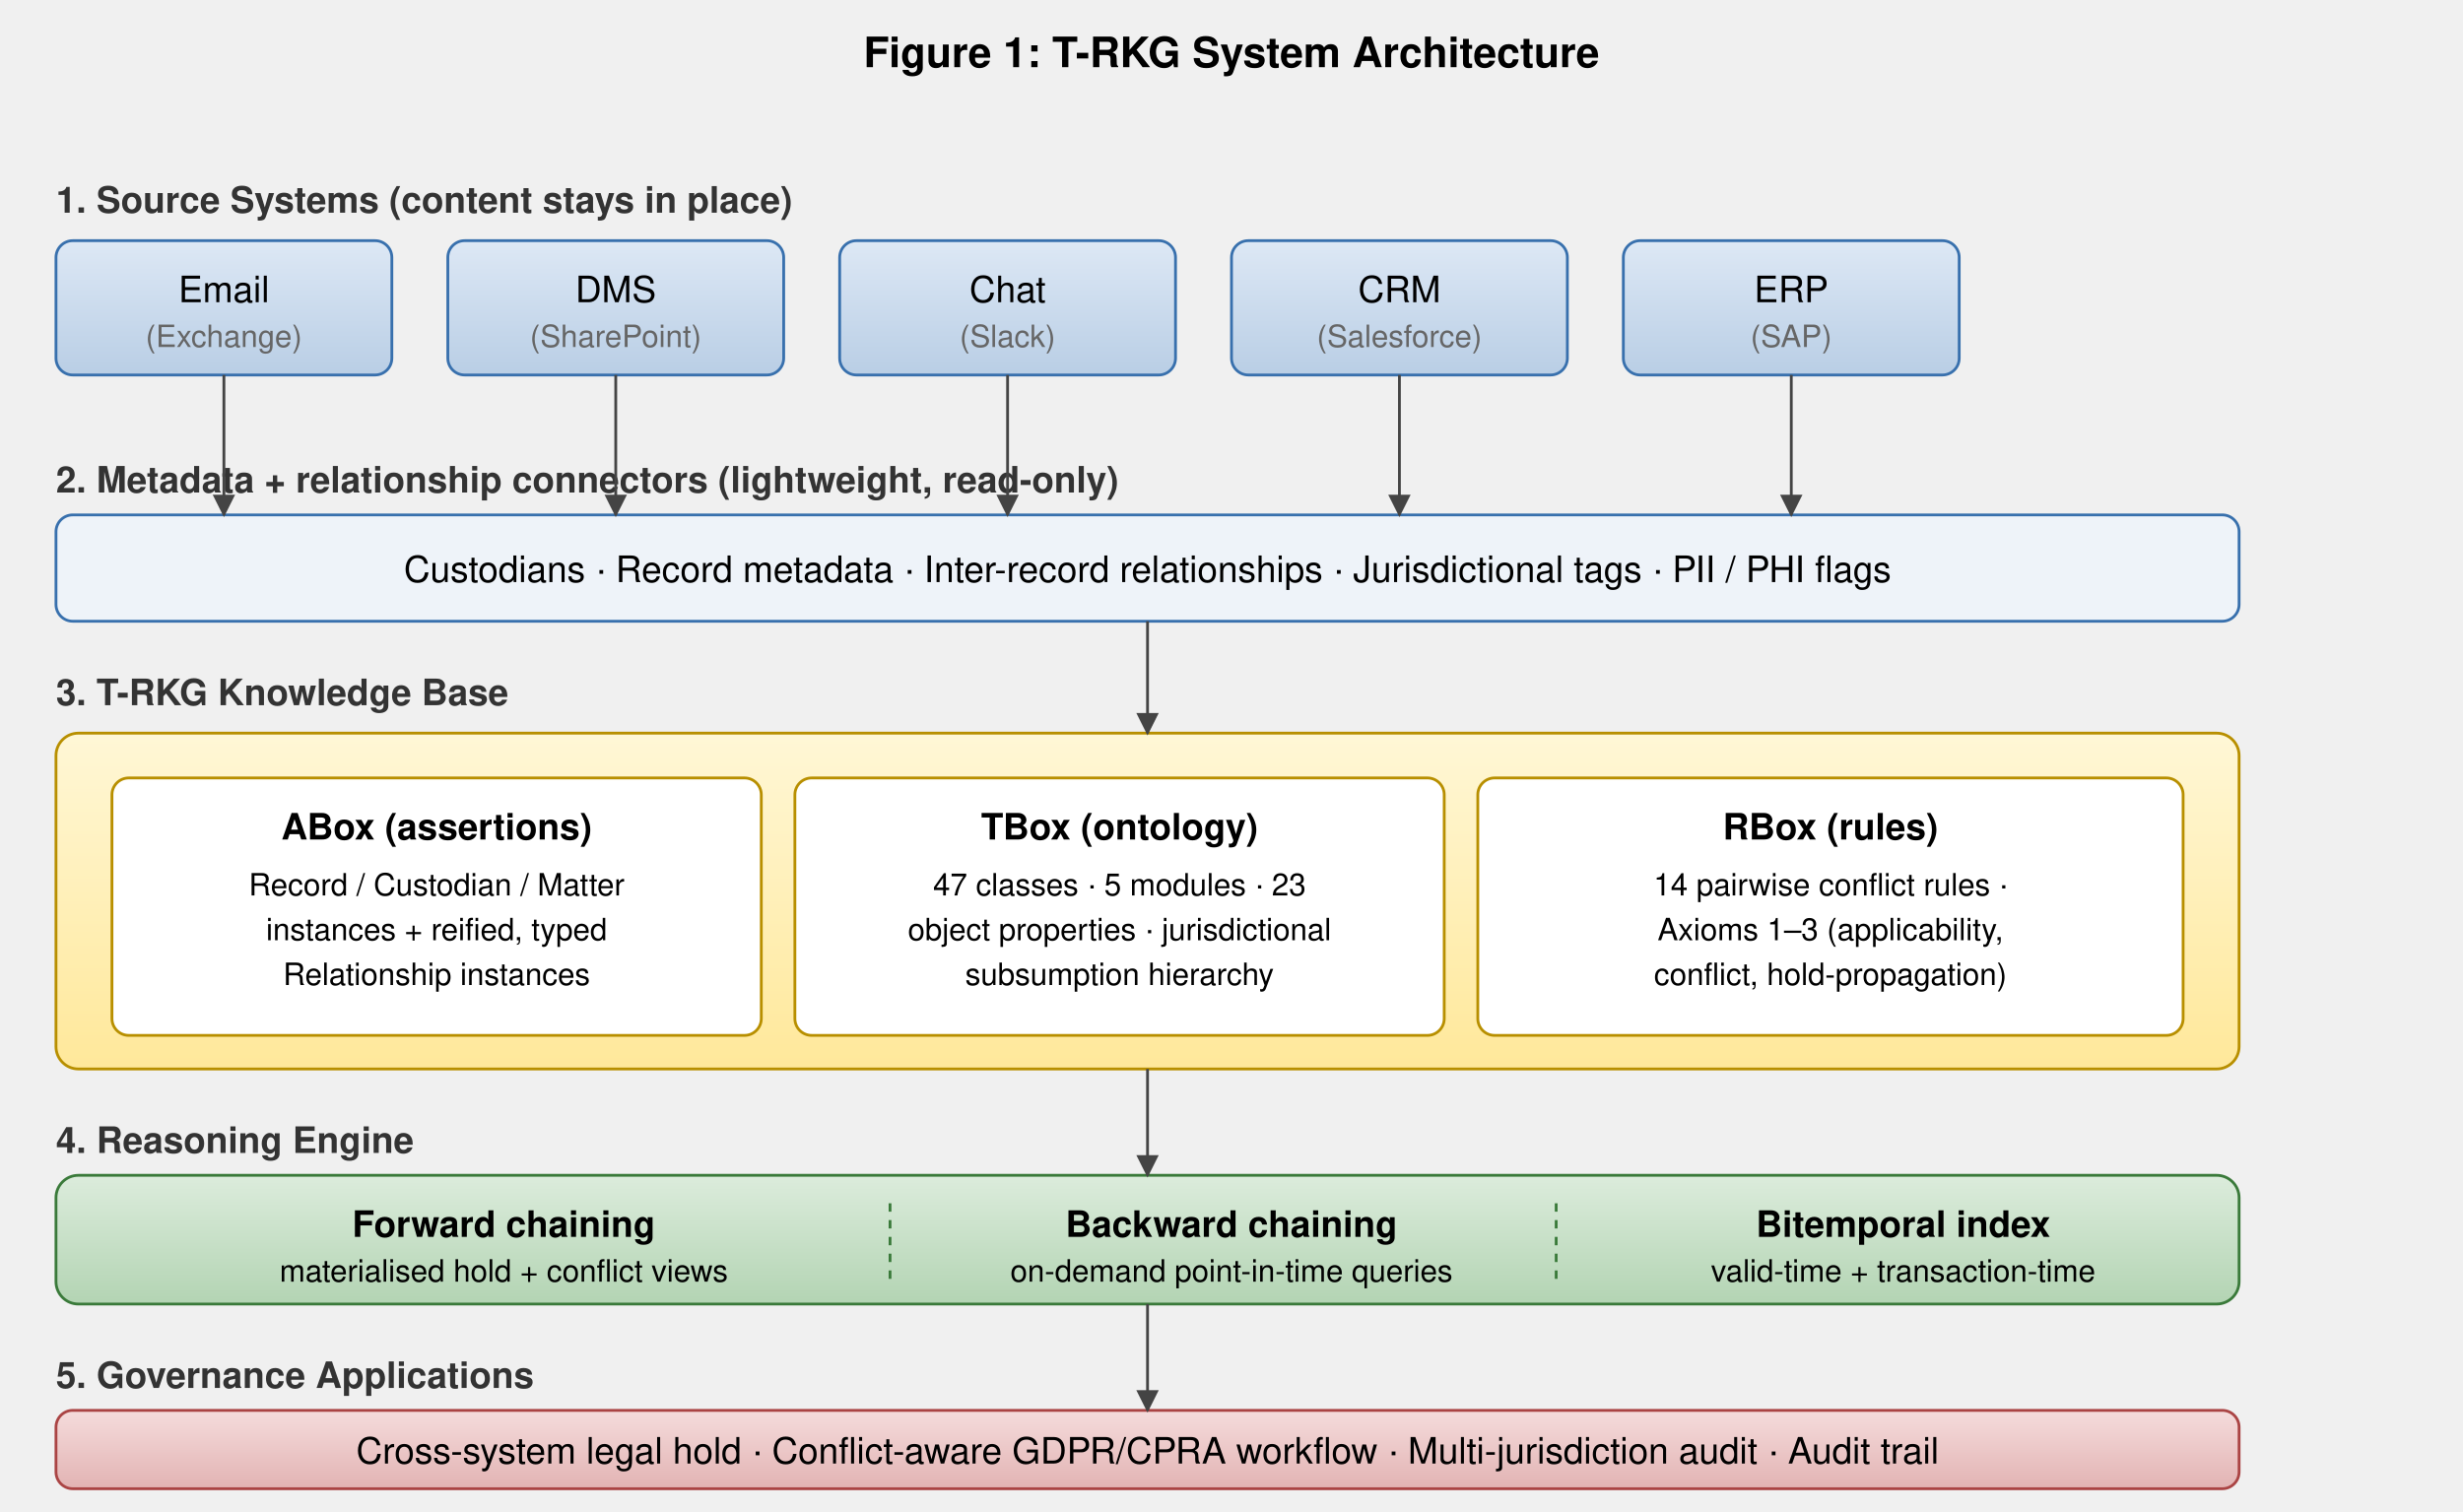
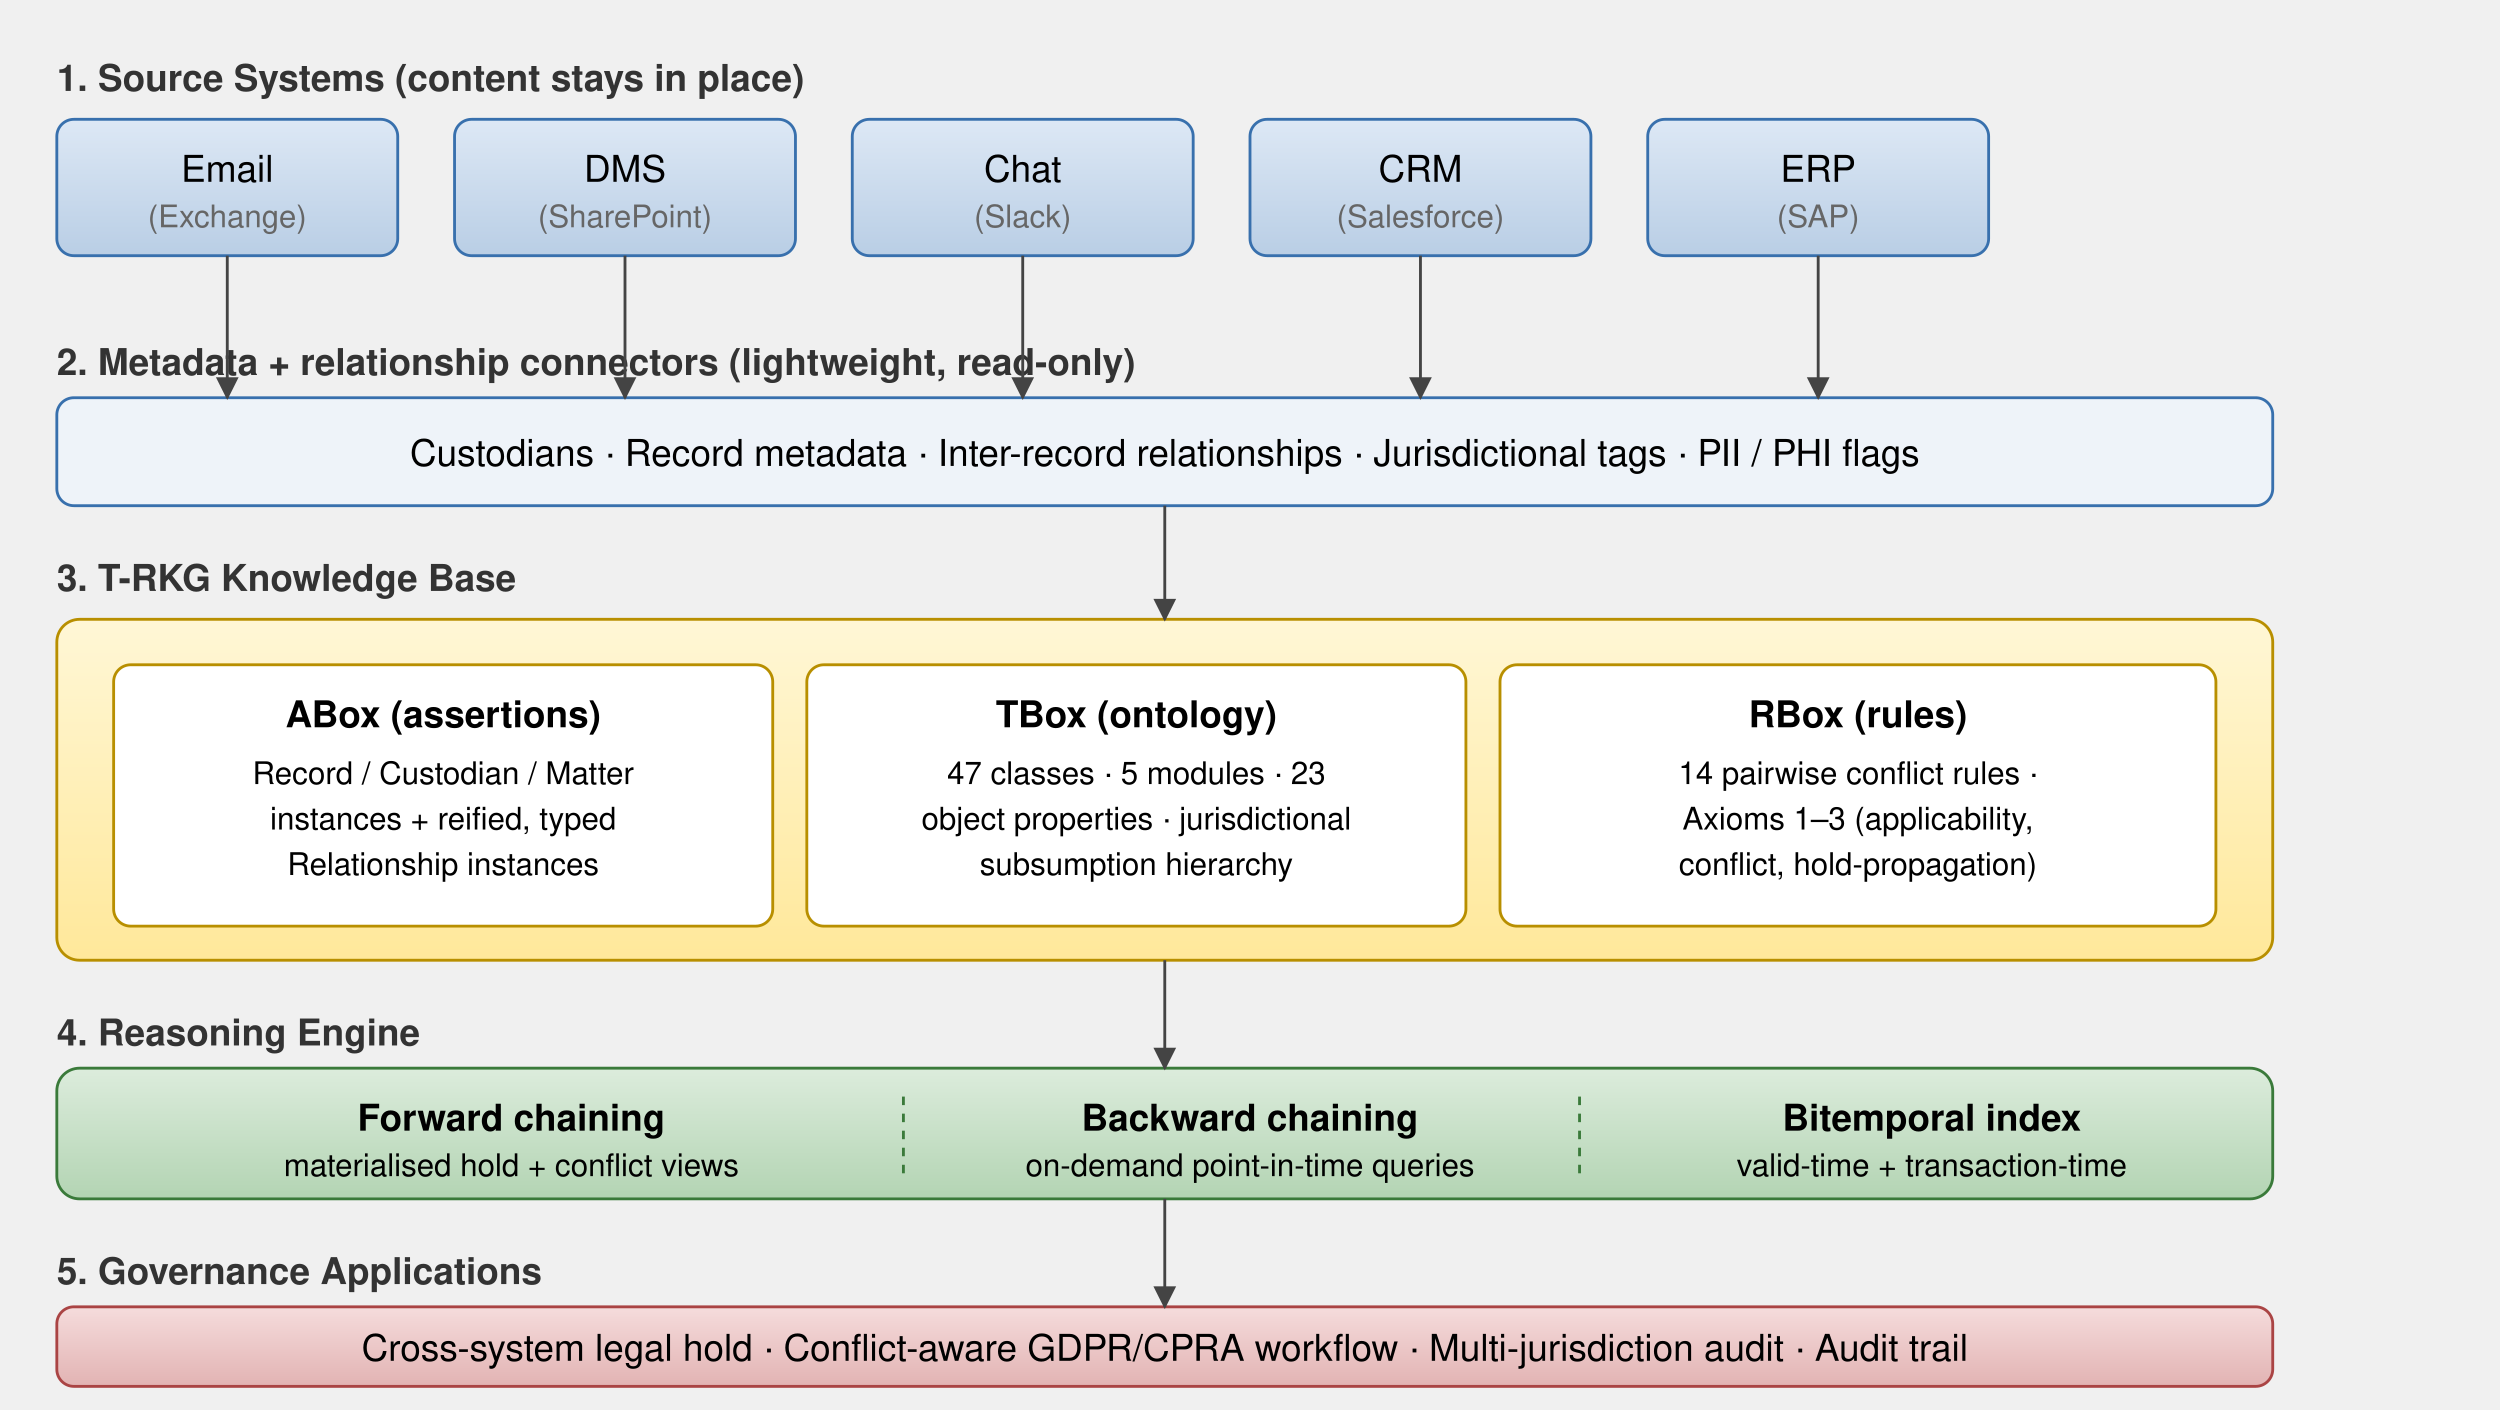
- <svg xmlns="http://www.w3.org/2000/svg" viewBox="0 0 880 540" font-family="Helvetica, Arial, sans-serif" font-size="13">
+ <svg xmlns="http://www.w3.org/2000/svg" viewBox="0 44 880 496" width="880" height="496" font-family="Helvetica, Arial, sans-serif" font-size="13">
  <defs>
    <marker id="arr" viewBox="0 0 10 10" refX="9" refY="5" markerWidth="8" markerHeight="8" orient="auto-start-reverse">
      <path d="M0,0 L10,5 L0,10 z" fill="#444" />
    </marker>
    <linearGradient id="lg-source" x1="0" y1="0" x2="0" y2="1">
      <stop offset="0%" stop-color="#dde8f5" />
      <stop offset="100%" stop-color="#b9cee5" />
    </linearGradient>
    <linearGradient id="lg-kb" x1="0" y1="0" x2="0" y2="1">
      <stop offset="0%" stop-color="#fff7d6" />
      <stop offset="100%" stop-color="#ffe89a" />
    </linearGradient>
    <linearGradient id="lg-reason" x1="0" y1="0" x2="0" y2="1">
      <stop offset="0%" stop-color="#dcecdc" />
      <stop offset="100%" stop-color="#b3d4b3" />
    </linearGradient>
    <linearGradient id="lg-app" x1="0" y1="0" x2="0" y2="1">
      <stop offset="0%" stop-color="#f5dcdc" />
      <stop offset="100%" stop-color="#e2b3b3" />
    </linearGradient>
  </defs>
-   <text x="440" y="24" text-anchor="middle" font-size="15" font-weight="bold">
-     Figure 1: T-RKG System Architecture
-   </text>
  <text x="20" y="76" font-weight="bold" fill="#333">1. Source Systems (content stays in place)</text>
  <g stroke="#3870ad" stroke-width="1">
    <rect x="20" y="86" width="120" height="48" rx="6" fill="url(#lg-source)" />
    <rect x="160" y="86" width="120" height="48" rx="6" fill="url(#lg-source)" />
    <rect x="300" y="86" width="120" height="48" rx="6" fill="url(#lg-source)" />
    <rect x="440" y="86" width="120" height="48" rx="6" fill="url(#lg-source)" />
    <rect x="580" y="86" width="120" height="48" rx="6" fill="url(#lg-source)" />
  </g>
  <g text-anchor="middle">
    <text x="80" y="108">Email</text>
    <text x="80" y="124" font-size="11" fill="#666">(Exchange)</text>
    <text x="220" y="108">DMS</text>
    <text x="220" y="124" font-size="11" fill="#666">(SharePoint)</text>
    <text x="360" y="108">Chat</text>
    <text x="360" y="124" font-size="11" fill="#666">(Slack)</text>
    <text x="500" y="108">CRM</text>
    <text x="500" y="124" font-size="11" fill="#666">(Salesforce)</text>
    <text x="640" y="108">ERP</text>
    <text x="640" y="124" font-size="11" fill="#666">(SAP)</text>
  </g>
  <text x="20" y="176" font-weight="bold" fill="#333">2. Metadata + relationship connectors (lightweight, read-only)</text>
  <rect x="20" y="184" width="780" height="38" rx="6" fill="#eef3f9" stroke="#3870ad" />
  <text x="410" y="208" text-anchor="middle">
    Custodians · Record metadata · Inter-record relationships · Jurisdictional tags · PII / PHI flags
  </text>
  <line x1="80" y1="134" x2="80" y2="184" stroke="#444" marker-end="url(#arr)" />
  <line x1="220" y1="134" x2="220" y2="184" stroke="#444" marker-end="url(#arr)" />
  <line x1="360" y1="134" x2="360" y2="184" stroke="#444" marker-end="url(#arr)" />
  <line x1="500" y1="134" x2="500" y2="184" stroke="#444" marker-end="url(#arr)" />
  <line x1="640" y1="134" x2="640" y2="184" stroke="#444" marker-end="url(#arr)" />
  <text x="20" y="252" font-weight="bold" fill="#333">3. T-RKG Knowledge Base</text>
  <rect x="20" y="262" width="780" height="120" rx="8" fill="url(#lg-kb)" stroke="#b88f00" />
  <g text-anchor="middle">
    <rect x="40" y="278" width="232" height="92" rx="6" fill="#fff" stroke="#b88f00" />
    <text x="156" y="300" font-weight="bold">ABox (assertions)</text>
    <text x="156" y="320" font-size="11">Record / Custodian / Matter</text>
    <text x="156" y="336" font-size="11">instances + reified, typed</text>
    <text x="156" y="352" font-size="11">Relationship instances</text>
    <rect x="284" y="278" width="232" height="92" rx="6" fill="#fff" stroke="#b88f00" />
    <text x="400" y="300" font-weight="bold">TBox (ontology)</text>
    <text x="400" y="320" font-size="11">47 classes · 5 modules · 23</text>
    <text x="400" y="336" font-size="11">object properties · jurisdictional</text>
    <text x="400" y="352" font-size="11">subsumption hierarchy</text>
    <rect x="528" y="278" width="252" height="92" rx="6" fill="#fff" stroke="#b88f00" />
    <text x="654" y="300" font-weight="bold">RBox (rules)</text>
    <text x="654" y="320" font-size="11">14 pairwise conflict rules ·</text>
    <text x="654" y="336" font-size="11">Axioms 1–3 (applicability,</text>
    <text x="654" y="352" font-size="11">conflict, hold-propagation)</text>
  </g>
  <line x1="410" y1="222" x2="410" y2="262" stroke="#444" marker-end="url(#arr)" />
  <text x="20" y="412" font-weight="bold" fill="#333">4. Reasoning Engine</text>
  <rect x="20" y="420" width="780" height="46" rx="8" fill="url(#lg-reason)" stroke="#3a7a3a" />
  <g text-anchor="middle">
    <text x="180" y="442" font-weight="bold">Forward chaining</text>
    <text x="180" y="458" font-size="11">materialised hold + conflict views</text>
    <line x1="318" y1="430" x2="318" y2="460" stroke="#3a7a3a" stroke-dasharray="3,3" />
    <text x="440" y="442" font-weight="bold">Backward chaining</text>
    <text x="440" y="458" font-size="11">on-demand point-in-time queries</text>
    <line x1="556" y1="430" x2="556" y2="460" stroke="#3a7a3a" stroke-dasharray="3,3" />
    <text x="680" y="442" font-weight="bold">Bitemporal index</text>
    <text x="680" y="458" font-size="11">valid-time + transaction-time</text>
  </g>
  <line x1="410" y1="382" x2="410" y2="420" stroke="#444" marker-end="url(#arr)" />
  <text x="20" y="496" font-weight="bold" fill="#333">5. Governance Applications</text>
  <rect x="20" y="504" width="780" height="28" rx="6" fill="url(#lg-app)" stroke="#a44" />
  <text x="410" y="523" text-anchor="middle">
    Cross-system legal hold · Conflict-aware GDPR/CPRA workflow · Multi-jurisdiction audit · Audit trail
  </text>
  <line x1="410" y1="466" x2="410" y2="504" stroke="#444" marker-end="url(#arr)" />
</svg>
